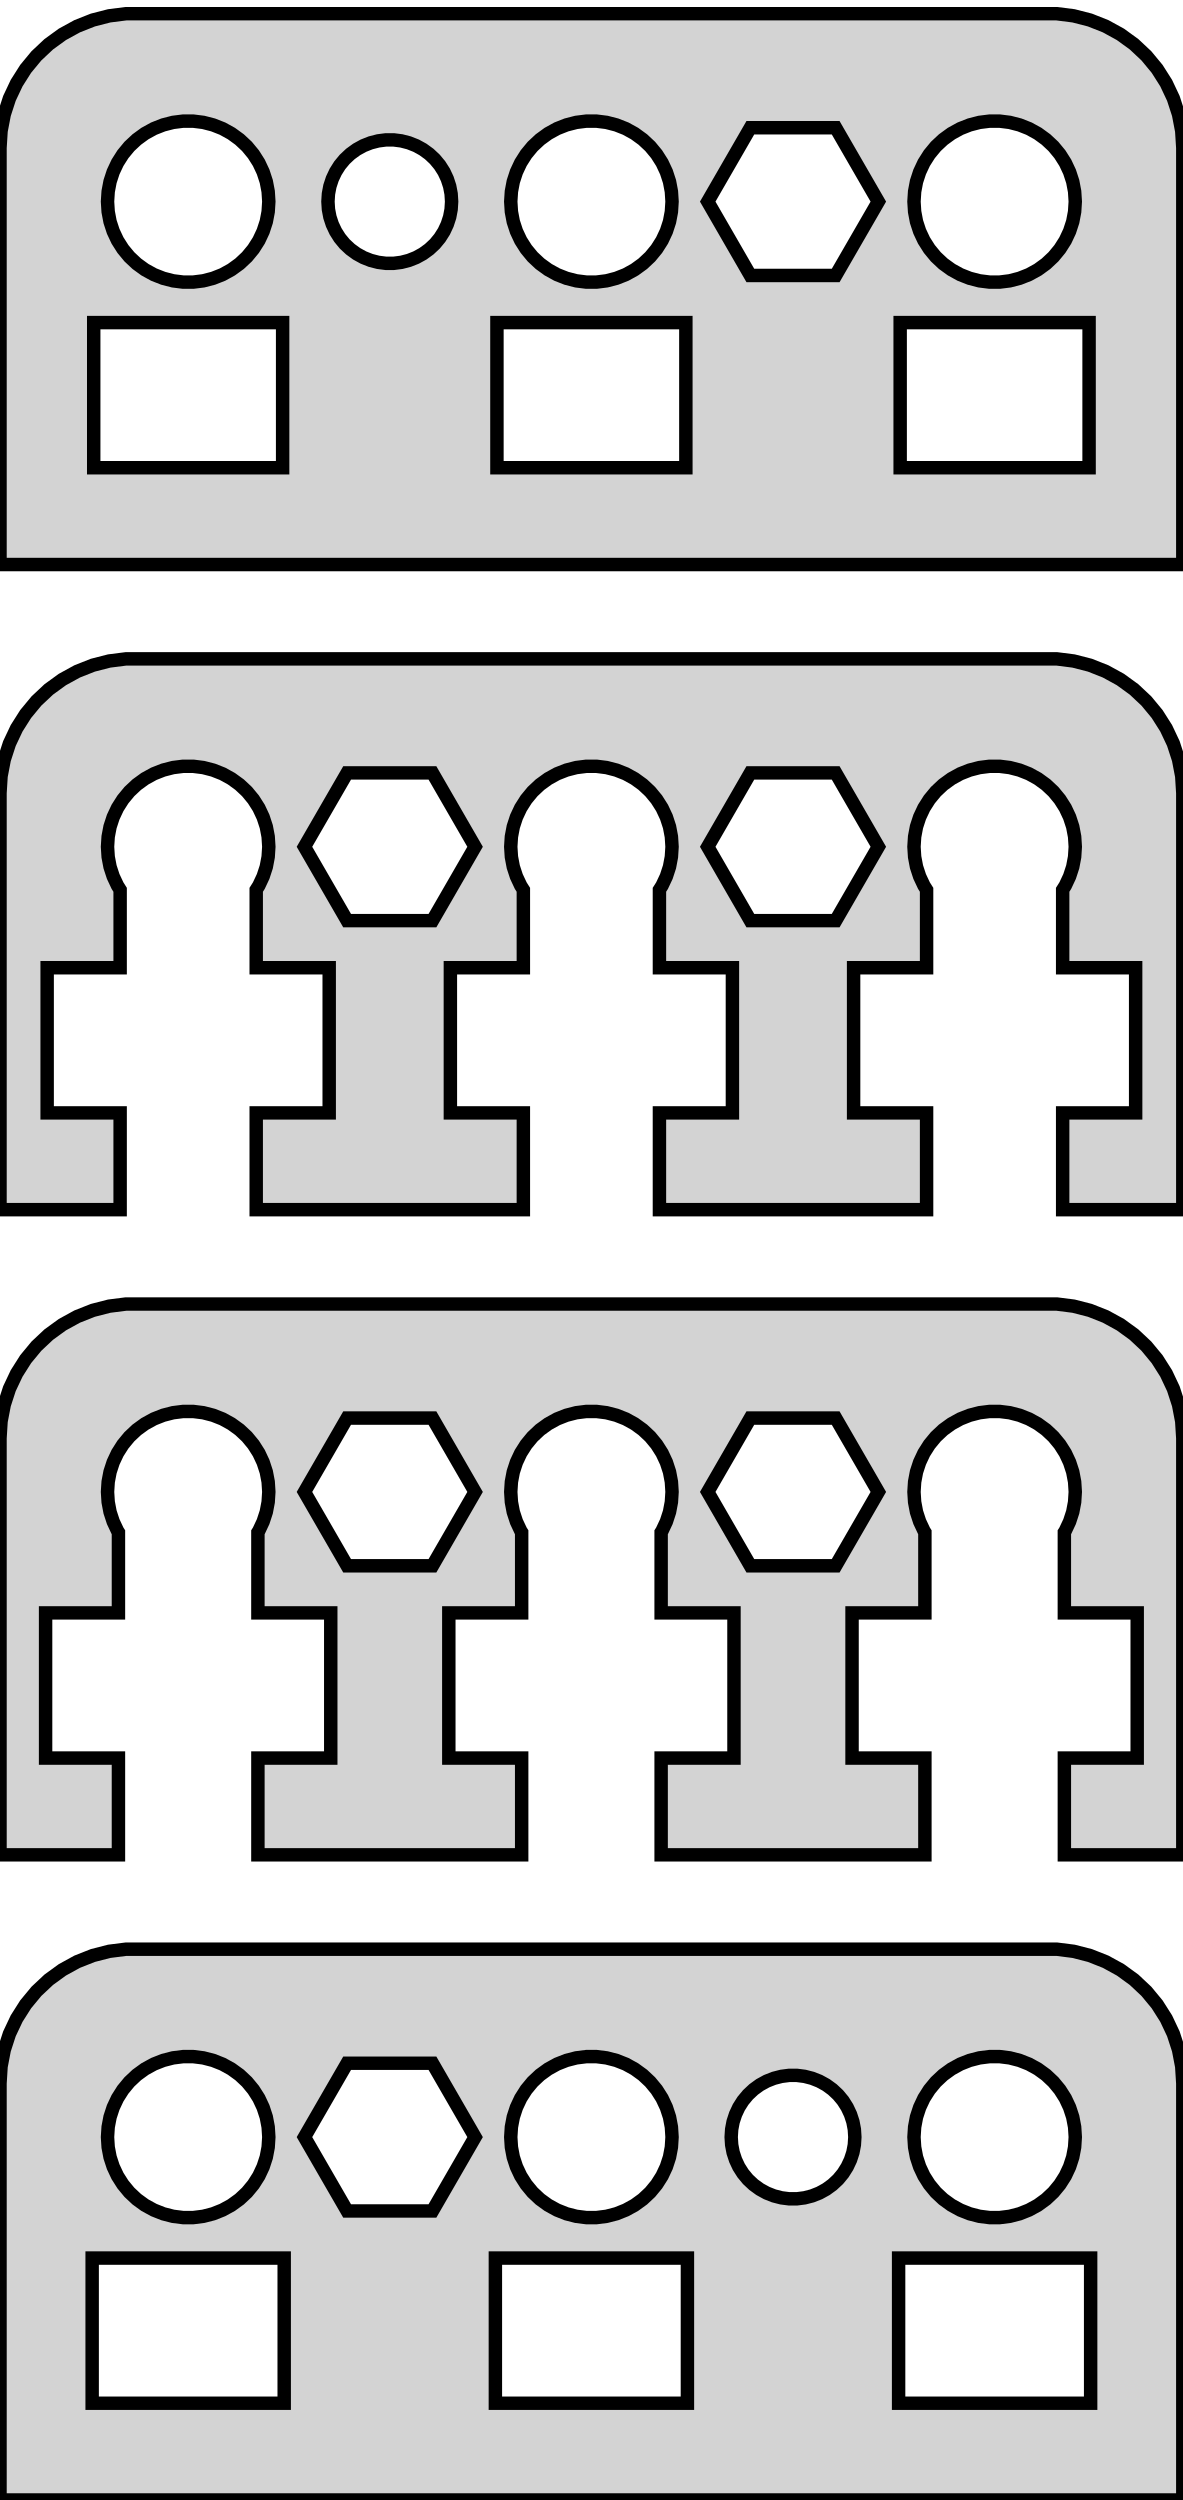
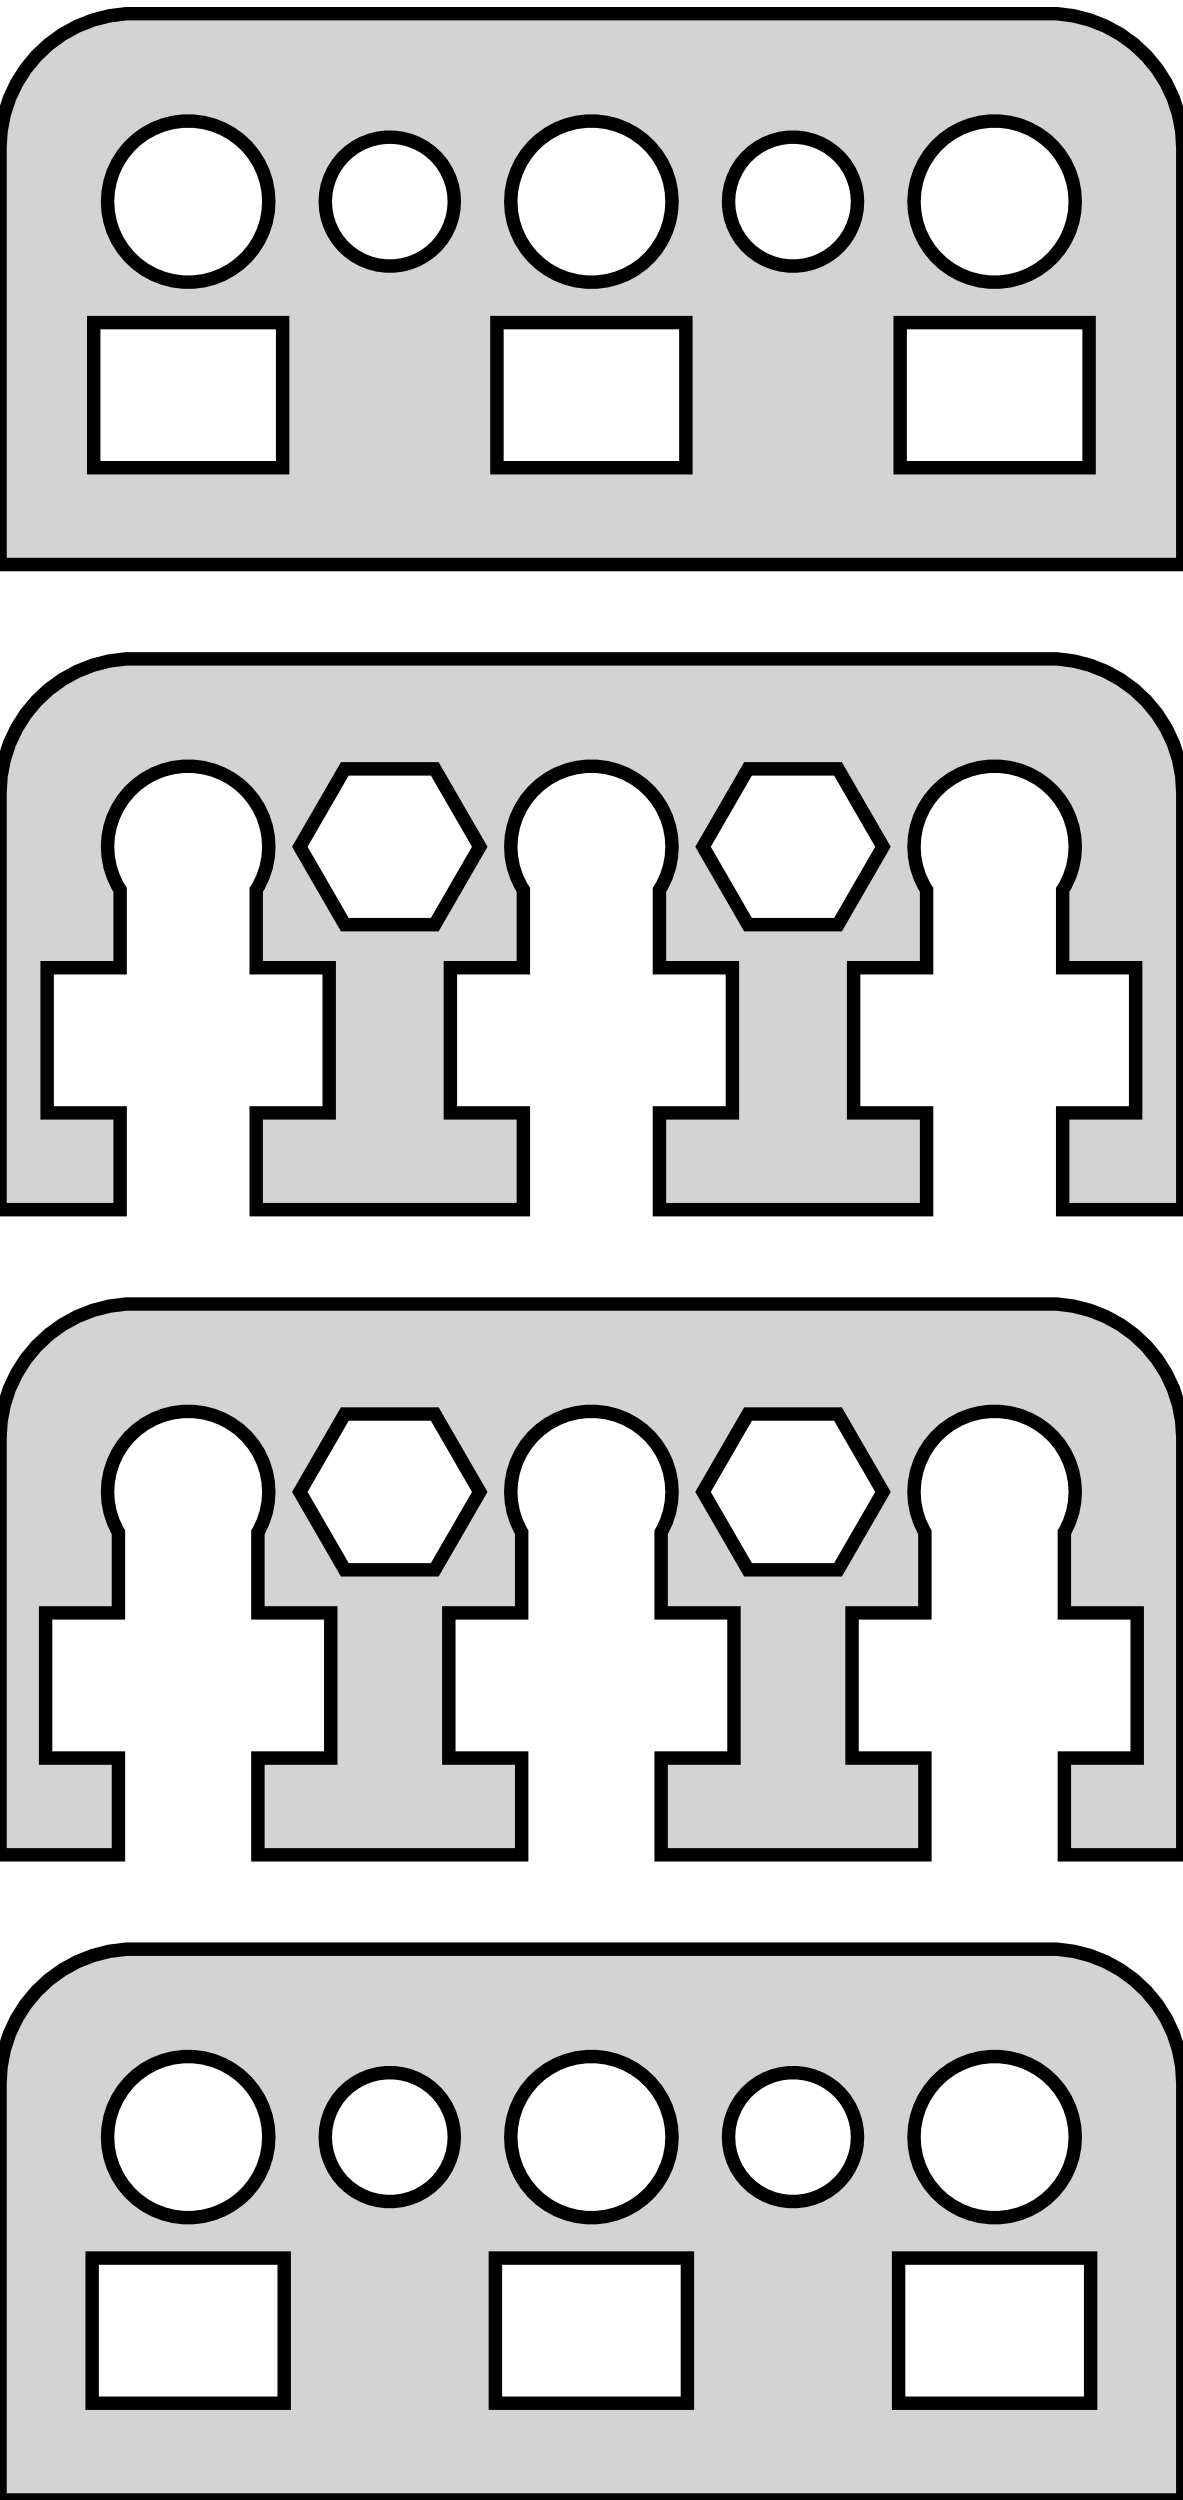
<svg xmlns="http://www.w3.org/2000/svg" width="44mm" height="93mm" viewBox="-22 -93 44 93" version="1.1">
-   <path d=" M 22,-87.5 L 21.961,-88.127 L 21.843,-88.743 L 21.649,-89.341 L 21.381,-89.909 L 21.045,-90.439  L 20.645,-90.923 L 20.187,-91.353 L 19.679,-91.722 L 19.129,-92.024 L 18.545,-92.255 L 17.937,-92.411  L 17.314,-92.49 L -17.314,-92.49 L -17.937,-92.411 L -18.545,-92.255 L -19.129,-92.024 L -19.679,-91.722  L -20.187,-91.353 L -20.645,-90.923 L -21.045,-90.439 L -21.381,-89.909 L -21.649,-89.341 L -21.843,-88.743  L -21.961,-88.127 L -22,-87.5 L -22,-72 L 22,-72 z M -15.188,-82.506 L -15.562,-82.553 L -15.927,-82.647 L -16.277,-82.785 L -16.608,-82.967 L -16.912,-83.188  L -17.187,-83.446 L -17.427,-83.737 L -17.629,-84.055 L -17.789,-84.396 L -17.906,-84.754 L -17.976,-85.124  L -18,-85.5 L -17.976,-85.876 L -17.906,-86.246 L -17.789,-86.604 L -17.629,-86.945 L -17.427,-87.263  L -17.187,-87.554 L -16.912,-87.811 L -16.608,-88.033 L -16.277,-88.215 L -15.927,-88.353 L -15.562,-88.447  L -15.188,-88.494 L -14.812,-88.494 L -14.438,-88.447 L -14.073,-88.353 L -13.723,-88.215 L -13.393,-88.033  L -13.088,-87.811 L -12.813,-87.554 L -12.573,-87.263 L -12.371,-86.945 L -12.211,-86.604 L -12.094,-86.246  L -12.024,-85.876 L -12,-85.5 L -12.024,-85.124 L -12.094,-84.754 L -12.211,-84.396 L -12.371,-84.055  L -12.573,-83.737 L -12.813,-83.446 L -13.088,-83.188 L -13.393,-82.967 L -13.723,-82.785 L -14.073,-82.647  L -14.438,-82.553 L -14.812,-82.506 z M -0.188,-82.506 L -0.562,-82.553 L -0.927,-82.647 L -1.277,-82.785 L -1.607,-82.967 L -1.912,-83.188  L -2.187,-83.446 L -2.427,-83.737 L -2.629,-84.055 L -2.789,-84.396 L -2.906,-84.754 L -2.976,-85.124  L -3,-85.5 L -2.976,-85.876 L -2.906,-86.246 L -2.789,-86.604 L -2.629,-86.945 L -2.427,-87.263  L -2.187,-87.554 L -1.912,-87.811 L -1.607,-88.033 L -1.277,-88.215 L -0.927,-88.353 L -0.562,-88.447  L -0.188,-88.494 L 0.188,-88.494 L 0.562,-88.447 L 0.927,-88.353 L 1.277,-88.215 L 1.607,-88.033  L 1.912,-87.811 L 2.187,-87.554 L 2.427,-87.263 L 2.629,-86.945 L 2.789,-86.604 L 2.906,-86.246  L 2.976,-85.876 L 3,-85.5 L 2.976,-85.124 L 2.906,-84.754 L 2.789,-84.396 L 2.629,-84.055  L 2.427,-83.737 L 2.187,-83.446 L 1.912,-83.188 L 1.607,-82.967 L 1.277,-82.785 L 0.927,-82.647  L 0.562,-82.553 L 0.188,-82.506 z M 14.812,-82.506 L 14.438,-82.553 L 14.073,-82.647 L 13.723,-82.785 L 13.393,-82.967 L 13.088,-83.188  L 12.813,-83.446 L 12.573,-83.737 L 12.371,-84.055 L 12.211,-84.396 L 12.094,-84.754 L 12.024,-85.124  L 12,-85.5 L 12.024,-85.876 L 12.094,-86.246 L 12.211,-86.604 L 12.371,-86.945 L 12.573,-87.263  L 12.813,-87.554 L 13.088,-87.811 L 13.393,-88.033 L 13.723,-88.215 L 14.073,-88.353 L 14.438,-88.447  L 14.812,-88.494 L 15.188,-88.494 L 15.562,-88.447 L 15.927,-88.353 L 16.277,-88.215 L 16.608,-88.033  L 16.912,-87.811 L 17.187,-87.554 L 17.427,-87.263 L 17.629,-86.945 L 17.789,-86.604 L 17.906,-86.246  L 17.976,-85.876 L 18,-85.5 L 17.976,-85.124 L 17.906,-84.754 L 17.789,-84.396 L 17.629,-84.055  L 17.427,-83.737 L 17.187,-83.446 L 16.912,-83.188 L 16.608,-82.967 L 16.277,-82.785 L 15.927,-82.647  L 15.562,-82.553 L 15.188,-82.506 z M 5.913,-82.752 L 4.327,-85.5 L 5.913,-88.248 L 9.087,-88.248 L 10.674,-85.5 L 9.087,-82.752  z M -7.644,-83.204 L -7.931,-83.241 L -8.211,-83.313 L -8.479,-83.419 L -8.732,-83.558 L -8.966,-83.728  L -9.177,-83.925 L -9.361,-84.148 L -9.515,-84.392 L -9.638,-84.653 L -9.728,-84.928 L -9.782,-85.212  L -9.8,-85.5 L -9.782,-85.788 L -9.728,-86.072 L -9.638,-86.347 L -9.515,-86.608 L -9.361,-86.852  L -9.177,-87.074 L -8.966,-87.272 L -8.732,-87.442 L -8.479,-87.581 L -8.211,-87.687 L -7.931,-87.759  L -7.644,-87.796 L -7.356,-87.796 L -7.069,-87.759 L -6.789,-87.687 L -6.521,-87.581 L -6.268,-87.442  L -6.034,-87.272 L -5.823,-87.074 L -5.639,-86.852 L -5.484,-86.608 L -5.362,-86.347 L -5.272,-86.072  L -5.218,-85.788 L -5.2,-85.5 L -5.218,-85.212 L -5.272,-84.928 L -5.362,-84.653 L -5.484,-84.392  L -5.639,-84.148 L -5.823,-83.925 L -6.034,-83.728 L -6.268,-83.558 L -6.521,-83.419 L -6.789,-83.313  L -7.069,-83.241 L -7.356,-83.204 z M -3.514,-75.6 L -3.514,-81 L 3.514,-81 L 3.514,-75.6 z M -18.514,-75.6 L -18.514,-81 L -11.486,-81 L -11.486,-75.6 z M 11.486,-75.6 L 11.486,-81 L 18.514,-81 L 18.514,-75.6 z M -17.531,-51.6 L -20.246,-51.6 L -20.246,-57 L -17.531,-57 L -17.531,-59.9 L -17.629,-60.055  L -17.789,-60.396 L -17.906,-60.754 L -17.976,-61.124 L -18,-61.5 L -17.976,-61.876 L -17.906,-62.246  L -17.789,-62.604 L -17.629,-62.945 L -17.427,-63.263 L -17.187,-63.554 L -16.912,-63.812 L -16.608,-64.033  L -16.277,-64.215 L -15.927,-64.353 L -15.562,-64.447 L -15.188,-64.494 L -14.812,-64.494 L -14.438,-64.447  L -14.073,-64.353 L -13.723,-64.215 L -13.393,-64.033 L -13.088,-63.812 L -12.813,-63.554 L -12.573,-63.263  L -12.371,-62.945 L -12.211,-62.604 L -12.094,-62.246 L -12.024,-61.876 L -12,-61.5 L -12.024,-61.124  L -12.094,-60.754 L -12.211,-60.396 L -12.371,-60.055 L -12.469,-59.9 L -12.469,-57 L -9.754,-57  L -9.754,-51.6 L -12.469,-51.6 L -12.469,-48 L -2.531,-48 L -2.531,-51.6 L -5.246,-51.6  L -5.246,-57 L -2.531,-57 L -2.531,-59.9 L -2.629,-60.055 L -2.789,-60.396 L -2.906,-60.754  L -2.976,-61.124 L -3,-61.5 L -2.976,-61.876 L -2.906,-62.246 L -2.789,-62.604 L -2.629,-62.945  L -2.427,-63.263 L -2.187,-63.554 L -1.912,-63.812 L -1.607,-64.033 L -1.277,-64.215 L -0.927,-64.353  L -0.562,-64.447 L -0.188,-64.494 L 0.188,-64.494 L 0.562,-64.447 L 0.927,-64.353 L 1.277,-64.215  L 1.607,-64.033 L 1.912,-63.812 L 2.187,-63.554 L 2.427,-63.263 L 2.629,-62.945 L 2.789,-62.604  L 2.906,-62.246 L 2.976,-61.876 L 3,-61.5 L 2.976,-61.124 L 2.906,-60.754 L 2.789,-60.396  L 2.629,-60.055 L 2.531,-59.9 L 2.531,-57 L 5.246,-57 L 5.246,-51.6 L 2.531,-51.6  L 2.531,-48 L 12.469,-48 L 12.469,-51.6 L 9.754,-51.6 L 9.754,-57 L 12.469,-57  L 12.469,-59.9 L 12.371,-60.055 L 12.211,-60.396 L 12.094,-60.754 L 12.024,-61.124 L 12,-61.5  L 12.024,-61.876 L 12.094,-62.246 L 12.211,-62.604 L 12.371,-62.945 L 12.573,-63.263 L 12.813,-63.554  L 13.088,-63.812 L 13.393,-64.033 L 13.723,-64.215 L 14.073,-64.353 L 14.438,-64.447 L 14.812,-64.494  L 15.188,-64.494 L 15.562,-64.447 L 15.927,-64.353 L 16.277,-64.215 L 16.608,-64.033 L 16.912,-63.812  L 17.187,-63.554 L 17.427,-63.263 L 17.629,-62.945 L 17.789,-62.604 L 17.906,-62.246 L 17.976,-61.876  L 18,-61.5 L 17.976,-61.124 L 17.906,-60.754 L 17.789,-60.396 L 17.629,-60.055 L 17.531,-59.9  L 17.531,-57 L 20.246,-57 L 20.246,-51.6 L 17.531,-51.6 L 17.531,-48 L 22,-48  L 22,-63.5 L 21.961,-64.127 L 21.843,-64.743 L 21.649,-65.341 L 21.381,-65.909 L 21.045,-66.439  L 20.645,-66.923 L 20.187,-67.353 L 19.679,-67.722 L 19.129,-68.024 L 18.545,-68.255 L 17.937,-68.411  L 17.314,-68.49 L -17.314,-68.49 L -17.937,-68.411 L -18.545,-68.255 L -19.129,-68.024 L -19.679,-67.722  L -20.187,-67.353 L -20.645,-66.923 L -21.045,-66.439 L -21.381,-65.909 L -21.649,-65.341 L -21.843,-64.743  L -21.961,-64.127 L -22,-63.5 L -22,-48 L -17.531,-48 z M -9.087,-58.752 L -10.674,-61.5 L -9.087,-64.248 L -5.913,-64.248 L -4.327,-61.5 L -5.913,-58.752  z M 5.913,-58.752 L 4.327,-61.5 L 5.913,-64.248 L 9.087,-64.248 L 10.674,-61.5 L 9.087,-58.752  z M -17.594,-27.6 L -20.304,-27.6 L -20.304,-33 L -17.594,-33 L -17.594,-36 L -17.629,-36.055  L -17.789,-36.396 L -17.906,-36.754 L -17.976,-37.124 L -18,-37.5 L -17.976,-37.876 L -17.906,-38.246  L -17.789,-38.604 L -17.629,-38.945 L -17.427,-39.263 L -17.187,-39.554 L -16.912,-39.812 L -16.608,-40.033  L -16.277,-40.215 L -15.927,-40.353 L -15.562,-40.447 L -15.188,-40.494 L -14.812,-40.494 L -14.438,-40.447  L -14.073,-40.353 L -13.723,-40.215 L -13.393,-40.033 L -13.088,-39.812 L -12.813,-39.554 L -12.573,-39.263  L -12.371,-38.945 L -12.211,-38.604 L -12.094,-38.246 L -12.024,-37.876 L -12,-37.5 L -12.024,-37.124  L -12.094,-36.754 L -12.211,-36.396 L -12.371,-36.055 L -12.406,-36 L -12.406,-33 L -9.696,-33  L -9.696,-27.6 L -12.406,-27.6 L -12.406,-24 L -2.594,-24 L -2.594,-27.6 L -5.304,-27.6  L -5.304,-33 L -2.594,-33 L -2.594,-36 L -2.629,-36.055 L -2.789,-36.396 L -2.906,-36.754  L -2.976,-37.124 L -3,-37.5 L -2.976,-37.876 L -2.906,-38.246 L -2.789,-38.604 L -2.629,-38.945  L -2.427,-39.263 L -2.187,-39.554 L -1.912,-39.812 L -1.607,-40.033 L -1.277,-40.215 L -0.927,-40.353  L -0.562,-40.447 L -0.188,-40.494 L 0.188,-40.494 L 0.562,-40.447 L 0.927,-40.353 L 1.277,-40.215  L 1.607,-40.033 L 1.912,-39.812 L 2.187,-39.554 L 2.427,-39.263 L 2.629,-38.945 L 2.789,-38.604  L 2.906,-38.246 L 2.976,-37.876 L 3,-37.5 L 2.976,-37.124 L 2.906,-36.754 L 2.789,-36.396  L 2.629,-36.055 L 2.594,-36 L 2.594,-33 L 5.304,-33 L 5.304,-27.6 L 2.594,-27.6  L 2.594,-24 L 12.406,-24 L 12.406,-27.6 L 9.696,-27.6 L 9.696,-33 L 12.406,-33  L 12.406,-36 L 12.371,-36.055 L 12.211,-36.396 L 12.094,-36.754 L 12.024,-37.124 L 12,-37.5  L 12.024,-37.876 L 12.094,-38.246 L 12.211,-38.604 L 12.371,-38.945 L 12.573,-39.263 L 12.813,-39.554  L 13.088,-39.812 L 13.393,-40.033 L 13.723,-40.215 L 14.073,-40.353 L 14.438,-40.447 L 14.812,-40.494  L 15.188,-40.494 L 15.562,-40.447 L 15.927,-40.353 L 16.277,-40.215 L 16.608,-40.033 L 16.912,-39.812  L 17.187,-39.554 L 17.427,-39.263 L 17.629,-38.945 L 17.789,-38.604 L 17.906,-38.246 L 17.976,-37.876  L 18,-37.5 L 17.976,-37.124 L 17.906,-36.754 L 17.789,-36.396 L 17.629,-36.055 L 17.594,-36  L 17.594,-33 L 20.304,-33 L 20.304,-27.6 L 17.594,-27.6 L 17.594,-24 L 22,-24  L 22,-39.5 L 21.961,-40.127 L 21.843,-40.743 L 21.649,-41.341 L 21.381,-41.909 L 21.045,-42.439  L 20.645,-42.923 L 20.187,-43.353 L 19.679,-43.722 L 19.129,-44.024 L 18.545,-44.255 L 17.937,-44.411  L 17.314,-44.49 L -17.314,-44.49 L -17.937,-44.411 L -18.545,-44.255 L -19.129,-44.024 L -19.679,-43.722  L -20.187,-43.353 L -20.645,-42.923 L -21.045,-42.439 L -21.381,-41.909 L -21.649,-41.341 L -21.843,-40.743  L -21.961,-40.127 L -22,-39.5 L -22,-24 L -17.594,-24 z M -9.087,-34.752 L -10.674,-37.5 L -9.087,-40.248 L -5.913,-40.248 L -4.327,-37.5 L -5.913,-34.752  z M 5.913,-34.752 L 4.327,-37.5 L 5.913,-40.248 L 9.087,-40.248 L 10.674,-37.5 L 9.087,-34.752  z M 22,-15.5 L 21.961,-16.127 L 21.843,-16.743 L 21.649,-17.341 L 21.381,-17.909 L 21.045,-18.439  L 20.645,-18.923 L 20.187,-19.353 L 19.679,-19.722 L 19.129,-20.024 L 18.545,-20.255 L 17.937,-20.411  L 17.314,-20.49 L -17.314,-20.49 L -17.937,-20.411 L -18.545,-20.255 L -19.129,-20.024 L -19.679,-19.722  L -20.187,-19.353 L -20.645,-18.923 L -21.045,-18.439 L -21.381,-17.909 L -21.649,-17.341 L -21.843,-16.743  L -21.961,-16.127 L -22,-15.5 L -22,-0 L 22,-0 z M -0.188,-10.506 L -0.562,-10.553 L -0.927,-10.647 L -1.277,-10.786 L -1.607,-10.967 L -1.912,-11.188  L -2.187,-11.446 L -2.427,-11.737 L -2.629,-12.055 L -2.789,-12.396 L -2.906,-12.754 L -2.976,-13.124  L -3,-13.5 L -2.976,-13.876 L -2.906,-14.246 L -2.789,-14.604 L -2.629,-14.945 L -2.427,-15.263  L -2.187,-15.554 L -1.912,-15.812 L -1.607,-16.033 L -1.277,-16.215 L -0.927,-16.353 L -0.562,-16.447  L -0.188,-16.494 L 0.188,-16.494 L 0.562,-16.447 L 0.927,-16.353 L 1.277,-16.215 L 1.607,-16.033  L 1.912,-15.812 L 2.187,-15.554 L 2.427,-15.263 L 2.629,-14.945 L 2.789,-14.604 L 2.906,-14.246  L 2.976,-13.876 L 3,-13.5 L 2.976,-13.124 L 2.906,-12.754 L 2.789,-12.396 L 2.629,-12.055  L 2.427,-11.737 L 2.187,-11.446 L 1.912,-11.188 L 1.607,-10.967 L 1.277,-10.786 L 0.927,-10.647  L 0.562,-10.553 L 0.188,-10.506 z M -15.188,-10.506 L -15.562,-10.553 L -15.927,-10.647 L -16.277,-10.786 L -16.608,-10.967 L -16.912,-11.188  L -17.187,-11.446 L -17.427,-11.737 L -17.629,-12.055 L -17.789,-12.396 L -17.906,-12.754 L -17.976,-13.124  L -18,-13.5 L -17.976,-13.876 L -17.906,-14.246 L -17.789,-14.604 L -17.629,-14.945 L -17.427,-15.263  L -17.187,-15.554 L -16.912,-15.812 L -16.608,-16.033 L -16.277,-16.215 L -15.927,-16.353 L -15.562,-16.447  L -15.188,-16.494 L -14.812,-16.494 L -14.438,-16.447 L -14.073,-16.353 L -13.723,-16.215 L -13.393,-16.033  L -13.088,-15.812 L -12.813,-15.554 L -12.573,-15.263 L -12.371,-14.945 L -12.211,-14.604 L -12.094,-14.246  L -12.024,-13.876 L -12,-13.5 L -12.024,-13.124 L -12.094,-12.754 L -12.211,-12.396 L -12.371,-12.055  L -12.573,-11.737 L -12.813,-11.446 L -13.088,-11.188 L -13.393,-10.967 L -13.723,-10.786 L -14.073,-10.647  L -14.438,-10.553 L -14.812,-10.506 z M 14.812,-10.506 L 14.438,-10.553 L 14.073,-10.647 L 13.723,-10.786 L 13.393,-10.967 L 13.088,-11.188  L 12.813,-11.446 L 12.573,-11.737 L 12.371,-12.055 L 12.211,-12.396 L 12.094,-12.754 L 12.024,-13.124  L 12,-13.5 L 12.024,-13.876 L 12.094,-14.246 L 12.211,-14.604 L 12.371,-14.945 L 12.573,-15.263  L 12.813,-15.554 L 13.088,-15.812 L 13.393,-16.033 L 13.723,-16.215 L 14.073,-16.353 L 14.438,-16.447  L 14.812,-16.494 L 15.188,-16.494 L 15.562,-16.447 L 15.927,-16.353 L 16.277,-16.215 L 16.608,-16.033  L 16.912,-15.812 L 17.187,-15.554 L 17.427,-15.263 L 17.629,-14.945 L 17.789,-14.604 L 17.906,-14.246  L 17.976,-13.876 L 18,-13.5 L 17.976,-13.124 L 17.906,-12.754 L 17.789,-12.396 L 17.629,-12.055  L 17.427,-11.737 L 17.187,-11.446 L 16.912,-11.188 L 16.608,-10.967 L 16.277,-10.786 L 15.927,-10.647  L 15.562,-10.553 L 15.188,-10.506 z M -9.087,-10.752 L -10.674,-13.5 L -9.087,-16.248 L -5.913,-16.248 L -4.327,-13.5 L -5.913,-10.752  z M 7.356,-11.204 L 7.069,-11.241 L 6.789,-11.313 L 6.521,-11.419 L 6.268,-11.558 L 6.034,-11.728  L 5.823,-11.925 L 5.639,-12.148 L 5.484,-12.392 L 5.362,-12.653 L 5.272,-12.928 L 5.218,-13.212  L 5.2,-13.5 L 5.218,-13.788 L 5.272,-14.072 L 5.362,-14.347 L 5.484,-14.608 L 5.639,-14.852  L 5.823,-15.074 L 6.034,-15.272 L 6.268,-15.442 L 6.521,-15.581 L 6.789,-15.687 L 7.069,-15.759  L 7.356,-15.796 L 7.644,-15.796 L 7.931,-15.759 L 8.211,-15.687 L 8.479,-15.581 L 8.732,-15.442  L 8.966,-15.272 L 9.177,-15.074 L 9.361,-14.852 L 9.515,-14.608 L 9.638,-14.347 L 9.728,-14.072  L 9.782,-13.788 L 9.8,-13.5 L 9.782,-13.212 L 9.728,-12.928 L 9.638,-12.653 L 9.515,-12.392  L 9.361,-12.148 L 9.177,-11.925 L 8.966,-11.728 L 8.732,-11.558 L 8.479,-11.419 L 8.211,-11.313  L 7.931,-11.241 L 7.644,-11.204 z M -18.572,-3.6 L -18.572,-9 L -11.428,-9 L -11.428,-3.6 z M -3.572,-3.6 L -3.572,-9 L 3.572,-9 L 3.572,-3.6 z M 11.428,-3.6 L 11.428,-9 L 18.572,-9 L 18.572,-3.6 z " stroke="black" fill="lightgray" stroke-width="0.5" />
+   <path d=" M 22,-87.5 L 21.961,-88.127 L 21.843,-88.743 L 21.649,-89.341 L 21.381,-89.909 L 21.045,-90.439  L 20.645,-90.923 L 20.187,-91.353 L 19.679,-91.722 L 19.129,-92.024 L 18.545,-92.255 L 17.937,-92.411  L 17.314,-92.49 L -17.314,-92.49 L -17.937,-92.411 L -18.545,-92.255 L -19.129,-92.024 L -19.679,-91.722  L -20.187,-91.353 L -20.645,-90.923 L -21.045,-90.439 L -21.381,-89.909 L -21.649,-89.341 L -21.843,-88.743  L -21.961,-88.127 L -22,-87.5 L -22,-72 L 22,-72 z M -0.188,-82.506 L -0.562,-82.553 L -0.927,-82.647 L -1.277,-82.785 L -1.607,-82.967 L -1.912,-83.188  L -2.187,-83.446 L -2.427,-83.737 L -2.629,-84.055 L -2.789,-84.396 L -2.906,-84.754 L -2.976,-85.124  L -3,-85.5 L -2.976,-85.876 L -2.906,-86.246 L -2.789,-86.604 L -2.629,-86.945 L -2.427,-87.263  L -2.187,-87.554 L -1.912,-87.811 L -1.607,-88.033 L -1.277,-88.215 L -0.927,-88.353 L -0.562,-88.447  L -0.188,-88.494 L 0.188,-88.494 L 0.562,-88.447 L 0.927,-88.353 L 1.277,-88.215 L 1.607,-88.033  L 1.912,-87.811 L 2.187,-87.554 L 2.427,-87.263 L 2.629,-86.945 L 2.789,-86.604 L 2.906,-86.246  L 2.976,-85.876 L 3,-85.5 L 2.976,-85.124 L 2.906,-84.754 L 2.789,-84.396 L 2.629,-84.055  L 2.427,-83.737 L 2.187,-83.446 L 1.912,-83.188 L 1.607,-82.967 L 1.277,-82.785 L 0.927,-82.647  L 0.562,-82.553 L 0.188,-82.506 z M -15.188,-82.506 L -15.562,-82.553 L -15.927,-82.647 L -16.277,-82.785 L -16.608,-82.967 L -16.912,-83.188  L -17.187,-83.446 L -17.427,-83.737 L -17.629,-84.055 L -17.789,-84.396 L -17.906,-84.754 L -17.976,-85.124  L -18,-85.5 L -17.976,-85.876 L -17.906,-86.246 L -17.789,-86.604 L -17.629,-86.945 L -17.427,-87.263  L -17.187,-87.554 L -16.912,-87.811 L -16.608,-88.033 L -16.277,-88.215 L -15.927,-88.353 L -15.562,-88.447  L -15.188,-88.494 L -14.812,-88.494 L -14.438,-88.447 L -14.073,-88.353 L -13.723,-88.215 L -13.393,-88.033  L -13.088,-87.811 L -12.813,-87.554 L -12.573,-87.263 L -12.371,-86.945 L -12.211,-86.604 L -12.094,-86.246  L -12.024,-85.876 L -12,-85.5 L -12.024,-85.124 L -12.094,-84.754 L -12.211,-84.396 L -12.371,-84.055  L -12.573,-83.737 L -12.813,-83.446 L -13.088,-83.188 L -13.393,-82.967 L -13.723,-82.785 L -14.073,-82.647  L -14.438,-82.553 L -14.812,-82.506 z M 14.812,-82.506 L 14.438,-82.553 L 14.073,-82.647 L 13.723,-82.785 L 13.393,-82.967 L 13.088,-83.188  L 12.813,-83.446 L 12.573,-83.737 L 12.371,-84.055 L 12.211,-84.396 L 12.094,-84.754 L 12.024,-85.124  L 12,-85.5 L 12.024,-85.876 L 12.094,-86.246 L 12.211,-86.604 L 12.371,-86.945 L 12.573,-87.263  L 12.813,-87.554 L 13.088,-87.811 L 13.393,-88.033 L 13.723,-88.215 L 14.073,-88.353 L 14.438,-88.447  L 14.812,-88.494 L 15.188,-88.494 L 15.562,-88.447 L 15.927,-88.353 L 16.277,-88.215 L 16.608,-88.033  L 16.912,-87.811 L 17.187,-87.554 L 17.427,-87.263 L 17.629,-86.945 L 17.789,-86.604 L 17.906,-86.246  L 17.976,-85.876 L 18,-85.5 L 17.976,-85.124 L 17.906,-84.754 L 17.789,-84.396 L 17.629,-84.055  L 17.427,-83.737 L 17.187,-83.446 L 16.912,-83.188 L 16.608,-82.967 L 16.277,-82.785 L 15.927,-82.647  L 15.562,-82.553 L 15.188,-82.506 z M -7.651,-83.105 L -7.95,-83.142 L -8.242,-83.218 L -8.522,-83.328 L -8.786,-83.474 L -9.03,-83.651  L -9.25,-83.857 L -9.442,-84.089 L -9.603,-84.344 L -9.731,-84.617 L -9.825,-84.903 L -9.881,-85.199  L -9.9,-85.5 L -9.881,-85.801 L -9.825,-86.097 L -9.731,-86.383 L -9.603,-86.656 L -9.442,-86.911  L -9.25,-87.143 L -9.03,-87.349 L -8.786,-87.526 L -8.522,-87.672 L -8.242,-87.782 L -7.95,-87.858  L -7.651,-87.895 L -7.349,-87.895 L -7.05,-87.858 L -6.758,-87.782 L -6.478,-87.672 L -6.214,-87.526  L -5.97,-87.349 L -5.75,-87.143 L -5.558,-86.911 L -5.397,-86.656 L -5.269,-86.383 L -5.175,-86.097  L -5.119,-85.801 L -5.1,-85.5 L -5.119,-85.199 L -5.175,-84.903 L -5.269,-84.617 L -5.397,-84.344  L -5.558,-84.089 L -5.75,-83.857 L -5.97,-83.651 L -6.214,-83.474 L -6.478,-83.328 L -6.758,-83.218  L -7.05,-83.142 L -7.349,-83.105 z M 7.349,-83.105 L 7.05,-83.142 L 6.758,-83.218 L 6.478,-83.328 L 6.214,-83.474 L 5.97,-83.651  L 5.75,-83.857 L 5.558,-84.089 L 5.397,-84.344 L 5.269,-84.617 L 5.175,-84.903 L 5.119,-85.199  L 5.1,-85.5 L 5.119,-85.801 L 5.175,-86.097 L 5.269,-86.383 L 5.397,-86.656 L 5.558,-86.911  L 5.75,-87.143 L 5.97,-87.349 L 6.214,-87.526 L 6.478,-87.672 L 6.758,-87.782 L 7.05,-87.858  L 7.349,-87.895 L 7.651,-87.895 L 7.95,-87.858 L 8.242,-87.782 L 8.522,-87.672 L 8.786,-87.526  L 9.03,-87.349 L 9.25,-87.143 L 9.442,-86.911 L 9.603,-86.656 L 9.731,-86.383 L 9.825,-86.097  L 9.881,-85.801 L 9.9,-85.5 L 9.881,-85.199 L 9.825,-84.903 L 9.731,-84.617 L 9.603,-84.344  L 9.442,-84.089 L 9.25,-83.857 L 9.03,-83.651 L 8.786,-83.474 L 8.522,-83.328 L 8.242,-83.218  L 7.95,-83.142 L 7.651,-83.105 z M -3.514,-75.6 L -3.514,-81 L 3.514,-81 L 3.514,-75.6 z M -18.514,-75.6 L -18.514,-81 L -11.486,-81 L -11.486,-75.6 z M 11.486,-75.6 L 11.486,-81 L 18.514,-81 L 18.514,-75.6 z M -17.531,-51.6 L -20.246,-51.6 L -20.246,-57 L -17.531,-57 L -17.531,-59.9 L -17.629,-60.055  L -17.789,-60.396 L -17.906,-60.754 L -17.976,-61.124 L -18,-61.5 L -17.976,-61.876 L -17.906,-62.246  L -17.789,-62.604 L -17.629,-62.945 L -17.427,-63.263 L -17.187,-63.554 L -16.912,-63.812 L -16.608,-64.033  L -16.277,-64.215 L -15.927,-64.353 L -15.562,-64.447 L -15.188,-64.494 L -14.812,-64.494 L -14.438,-64.447  L -14.073,-64.353 L -13.723,-64.215 L -13.393,-64.033 L -13.088,-63.812 L -12.813,-63.554 L -12.573,-63.263  L -12.371,-62.945 L -12.211,-62.604 L -12.094,-62.246 L -12.024,-61.876 L -12,-61.5 L -12.024,-61.124  L -12.094,-60.754 L -12.211,-60.396 L -12.371,-60.055 L -12.469,-59.9 L -12.469,-57 L -9.754,-57  L -9.754,-51.6 L -12.469,-51.6 L -12.469,-48 L -2.531,-48 L -2.531,-51.6 L -5.246,-51.6  L -5.246,-57 L -2.531,-57 L -2.531,-59.9 L -2.629,-60.055 L -2.789,-60.396 L -2.906,-60.754  L -2.976,-61.124 L -3,-61.5 L -2.976,-61.876 L -2.906,-62.246 L -2.789,-62.604 L -2.629,-62.945  L -2.427,-63.263 L -2.187,-63.554 L -1.912,-63.812 L -1.607,-64.033 L -1.277,-64.215 L -0.927,-64.353  L -0.562,-64.447 L -0.188,-64.494 L 0.188,-64.494 L 0.562,-64.447 L 0.927,-64.353 L 1.277,-64.215  L 1.607,-64.033 L 1.912,-63.812 L 2.187,-63.554 L 2.427,-63.263 L 2.629,-62.945 L 2.789,-62.604  L 2.906,-62.246 L 2.976,-61.876 L 3,-61.5 L 2.976,-61.124 L 2.906,-60.754 L 2.789,-60.396  L 2.629,-60.055 L 2.531,-59.9 L 2.531,-57 L 5.246,-57 L 5.246,-51.6 L 2.531,-51.6  L 2.531,-48 L 12.469,-48 L 12.469,-51.6 L 9.754,-51.6 L 9.754,-57 L 12.469,-57  L 12.469,-59.9 L 12.371,-60.055 L 12.211,-60.396 L 12.094,-60.754 L 12.024,-61.124 L 12,-61.5  L 12.024,-61.876 L 12.094,-62.246 L 12.211,-62.604 L 12.371,-62.945 L 12.573,-63.263 L 12.813,-63.554  L 13.088,-63.812 L 13.393,-64.033 L 13.723,-64.215 L 14.073,-64.353 L 14.438,-64.447 L 14.812,-64.494  L 15.188,-64.494 L 15.562,-64.447 L 15.927,-64.353 L 16.277,-64.215 L 16.608,-64.033 L 16.912,-63.812  L 17.187,-63.554 L 17.427,-63.263 L 17.629,-62.945 L 17.789,-62.604 L 17.906,-62.246 L 17.976,-61.876  L 18,-61.5 L 17.976,-61.124 L 17.906,-60.754 L 17.789,-60.396 L 17.629,-60.055 L 17.531,-59.9  L 17.531,-57 L 20.246,-57 L 20.246,-51.6 L 17.531,-51.6 L 17.531,-48 L 22,-48  L 22,-63.5 L 21.961,-64.127 L 21.843,-64.743 L 21.649,-65.341 L 21.381,-65.909 L 21.045,-66.439  L 20.645,-66.923 L 20.187,-67.353 L 19.679,-67.722 L 19.129,-68.024 L 18.545,-68.255 L 17.937,-68.411  L 17.314,-68.49 L -17.314,-68.49 L -17.937,-68.411 L -18.545,-68.255 L -19.129,-68.024 L -19.679,-67.722  L -20.187,-67.353 L -20.645,-66.923 L -21.045,-66.439 L -21.381,-65.909 L -21.649,-65.341 L -21.843,-64.743  L -21.961,-64.127 L -22,-63.5 L -22,-48 L -17.531,-48 z M -9.173,-58.602 L -10.847,-61.5 L -9.173,-64.398 L -5.827,-64.398 L -4.153,-61.5 L -5.827,-58.602  z M 5.827,-58.602 L 4.153,-61.5 L 5.827,-64.398 L 9.173,-64.398 L 10.847,-61.5 L 9.173,-58.602  z M -17.594,-27.6 L -20.304,-27.6 L -20.304,-33 L -17.594,-33 L -17.594,-36 L -17.629,-36.055  L -17.789,-36.396 L -17.906,-36.754 L -17.976,-37.124 L -18,-37.5 L -17.976,-37.876 L -17.906,-38.246  L -17.789,-38.604 L -17.629,-38.945 L -17.427,-39.263 L -17.187,-39.554 L -16.912,-39.812 L -16.608,-40.033  L -16.277,-40.215 L -15.927,-40.353 L -15.562,-40.447 L -15.188,-40.494 L -14.812,-40.494 L -14.438,-40.447  L -14.073,-40.353 L -13.723,-40.215 L -13.393,-40.033 L -13.088,-39.812 L -12.813,-39.554 L -12.573,-39.263  L -12.371,-38.945 L -12.211,-38.604 L -12.094,-38.246 L -12.024,-37.876 L -12,-37.5 L -12.024,-37.124  L -12.094,-36.754 L -12.211,-36.396 L -12.371,-36.055 L -12.406,-36 L -12.406,-33 L -9.696,-33  L -9.696,-27.6 L -12.406,-27.6 L -12.406,-24 L -2.594,-24 L -2.594,-27.6 L -5.304,-27.6  L -5.304,-33 L -2.594,-33 L -2.594,-36 L -2.629,-36.055 L -2.789,-36.396 L -2.906,-36.754  L -2.976,-37.124 L -3,-37.5 L -2.976,-37.876 L -2.906,-38.246 L -2.789,-38.604 L -2.629,-38.945  L -2.427,-39.263 L -2.187,-39.554 L -1.912,-39.812 L -1.607,-40.033 L -1.277,-40.215 L -0.927,-40.353  L -0.562,-40.447 L -0.188,-40.494 L 0.188,-40.494 L 0.562,-40.447 L 0.927,-40.353 L 1.277,-40.215  L 1.607,-40.033 L 1.912,-39.812 L 2.187,-39.554 L 2.427,-39.263 L 2.629,-38.945 L 2.789,-38.604  L 2.906,-38.246 L 2.976,-37.876 L 3,-37.5 L 2.976,-37.124 L 2.906,-36.754 L 2.789,-36.396  L 2.629,-36.055 L 2.594,-36 L 2.594,-33 L 5.304,-33 L 5.304,-27.6 L 2.594,-27.6  L 2.594,-24 L 12.406,-24 L 12.406,-27.6 L 9.696,-27.6 L 9.696,-33 L 12.406,-33  L 12.406,-36 L 12.371,-36.055 L 12.211,-36.396 L 12.094,-36.754 L 12.024,-37.124 L 12,-37.5  L 12.024,-37.876 L 12.094,-38.246 L 12.211,-38.604 L 12.371,-38.945 L 12.573,-39.263 L 12.813,-39.554  L 13.088,-39.812 L 13.393,-40.033 L 13.723,-40.215 L 14.073,-40.353 L 14.438,-40.447 L 14.812,-40.494  L 15.188,-40.494 L 15.562,-40.447 L 15.927,-40.353 L 16.277,-40.215 L 16.608,-40.033 L 16.912,-39.812  L 17.187,-39.554 L 17.427,-39.263 L 17.629,-38.945 L 17.789,-38.604 L 17.906,-38.246 L 17.976,-37.876  L 18,-37.5 L 17.976,-37.124 L 17.906,-36.754 L 17.789,-36.396 L 17.629,-36.055 L 17.594,-36  L 17.594,-33 L 20.304,-33 L 20.304,-27.6 L 17.594,-27.6 L 17.594,-24 L 22,-24  L 22,-39.5 L 21.961,-40.127 L 21.843,-40.743 L 21.649,-41.341 L 21.381,-41.909 L 21.045,-42.439  L 20.645,-42.923 L 20.187,-43.353 L 19.679,-43.722 L 19.129,-44.024 L 18.545,-44.255 L 17.937,-44.411  L 17.314,-44.49 L -17.314,-44.49 L -17.937,-44.411 L -18.545,-44.255 L -19.129,-44.024 L -19.679,-43.722  L -20.187,-43.353 L -20.645,-42.923 L -21.045,-42.439 L -21.381,-41.909 L -21.649,-41.341 L -21.843,-40.743  L -21.961,-40.127 L -22,-39.5 L -22,-24 L -17.594,-24 z M 5.827,-34.602 L 4.153,-37.5 L 5.827,-40.398 L 9.173,-40.398 L 10.847,-37.5 L 9.173,-34.602  z M -9.173,-34.602 L -10.847,-37.5 L -9.173,-40.398 L -5.827,-40.398 L -4.153,-37.5 L -5.827,-34.602  z M 22,-15.5 L 21.961,-16.127 L 21.843,-16.743 L 21.649,-17.341 L 21.381,-17.909 L 21.045,-18.439  L 20.645,-18.923 L 20.187,-19.353 L 19.679,-19.722 L 19.129,-20.024 L 18.545,-20.255 L 17.937,-20.411  L 17.314,-20.49 L -17.314,-20.49 L -17.937,-20.411 L -18.545,-20.255 L -19.129,-20.024 L -19.679,-19.722  L -20.187,-19.353 L -20.645,-18.923 L -21.045,-18.439 L -21.381,-17.909 L -21.649,-17.341 L -21.843,-16.743  L -21.961,-16.127 L -22,-15.5 L -22,-0 L 22,-0 z M -0.188,-10.506 L -0.562,-10.553 L -0.927,-10.647 L -1.277,-10.786 L -1.607,-10.967 L -1.912,-11.188  L -2.187,-11.446 L -2.427,-11.737 L -2.629,-12.055 L -2.789,-12.396 L -2.906,-12.754 L -2.976,-13.124  L -3,-13.5 L -2.976,-13.876 L -2.906,-14.246 L -2.789,-14.604 L -2.629,-14.945 L -2.427,-15.263  L -2.187,-15.554 L -1.912,-15.812 L -1.607,-16.033 L -1.277,-16.215 L -0.927,-16.353 L -0.562,-16.447  L -0.188,-16.494 L 0.188,-16.494 L 0.562,-16.447 L 0.927,-16.353 L 1.277,-16.215 L 1.607,-16.033  L 1.912,-15.812 L 2.187,-15.554 L 2.427,-15.263 L 2.629,-14.945 L 2.789,-14.604 L 2.906,-14.246  L 2.976,-13.876 L 3,-13.5 L 2.976,-13.124 L 2.906,-12.754 L 2.789,-12.396 L 2.629,-12.055  L 2.427,-11.737 L 2.187,-11.446 L 1.912,-11.188 L 1.607,-10.967 L 1.277,-10.786 L 0.927,-10.647  L 0.562,-10.553 L 0.188,-10.506 z M -15.188,-10.506 L -15.562,-10.553 L -15.927,-10.647 L -16.277,-10.786 L -16.608,-10.967 L -16.912,-11.188  L -17.187,-11.446 L -17.427,-11.737 L -17.629,-12.055 L -17.789,-12.396 L -17.906,-12.754 L -17.976,-13.124  L -18,-13.5 L -17.976,-13.876 L -17.906,-14.246 L -17.789,-14.604 L -17.629,-14.945 L -17.427,-15.263  L -17.187,-15.554 L -16.912,-15.812 L -16.608,-16.033 L -16.277,-16.215 L -15.927,-16.353 L -15.562,-16.447  L -15.188,-16.494 L -14.812,-16.494 L -14.438,-16.447 L -14.073,-16.353 L -13.723,-16.215 L -13.393,-16.033  L -13.088,-15.812 L -12.813,-15.554 L -12.573,-15.263 L -12.371,-14.945 L -12.211,-14.604 L -12.094,-14.246  L -12.024,-13.876 L -12,-13.5 L -12.024,-13.124 L -12.094,-12.754 L -12.211,-12.396 L -12.371,-12.055  L -12.573,-11.737 L -12.813,-11.446 L -13.088,-11.188 L -13.393,-10.967 L -13.723,-10.786 L -14.073,-10.647  L -14.438,-10.553 L -14.812,-10.506 z M 14.812,-10.506 L 14.438,-10.553 L 14.073,-10.647 L 13.723,-10.786 L 13.393,-10.967 L 13.088,-11.188  L 12.813,-11.446 L 12.573,-11.737 L 12.371,-12.055 L 12.211,-12.396 L 12.094,-12.754 L 12.024,-13.124  L 12,-13.5 L 12.024,-13.876 L 12.094,-14.246 L 12.211,-14.604 L 12.371,-14.945 L 12.573,-15.263  L 12.813,-15.554 L 13.088,-15.812 L 13.393,-16.033 L 13.723,-16.215 L 14.073,-16.353 L 14.438,-16.447  L 14.812,-16.494 L 15.188,-16.494 L 15.562,-16.447 L 15.927,-16.353 L 16.277,-16.215 L 16.608,-16.033  L 16.912,-15.812 L 17.187,-15.554 L 17.427,-15.263 L 17.629,-14.945 L 17.789,-14.604 L 17.906,-14.246  L 17.976,-13.876 L 18,-13.5 L 17.976,-13.124 L 17.906,-12.754 L 17.789,-12.396 L 17.629,-12.055  L 17.427,-11.737 L 17.187,-11.446 L 16.912,-11.188 L 16.608,-10.967 L 16.277,-10.786 L 15.927,-10.647  L 15.562,-10.553 L 15.188,-10.506 z M -7.651,-11.105 L -7.95,-11.143 L -8.242,-11.217 L -8.522,-11.328 L -8.786,-11.474 L -9.03,-11.651  L -9.25,-11.857 L -9.442,-12.089 L -9.603,-12.344 L -9.731,-12.617 L -9.825,-12.903 L -9.881,-13.199  L -9.9,-13.5 L -9.881,-13.801 L -9.825,-14.097 L -9.731,-14.383 L -9.603,-14.656 L -9.442,-14.911  L -9.25,-15.143 L -9.03,-15.349 L -8.786,-15.526 L -8.522,-15.672 L -8.242,-15.783 L -7.95,-15.857  L -7.651,-15.895 L -7.349,-15.895 L -7.05,-15.857 L -6.758,-15.783 L -6.478,-15.672 L -6.214,-15.526  L -5.97,-15.349 L -5.75,-15.143 L -5.558,-14.911 L -5.397,-14.656 L -5.269,-14.383 L -5.175,-14.097  L -5.119,-13.801 L -5.1,-13.5 L -5.119,-13.199 L -5.175,-12.903 L -5.269,-12.617 L -5.397,-12.344  L -5.558,-12.089 L -5.75,-11.857 L -5.97,-11.651 L -6.214,-11.474 L -6.478,-11.328 L -6.758,-11.217  L -7.05,-11.143 L -7.349,-11.105 z M 7.349,-11.105 L 7.05,-11.143 L 6.758,-11.217 L 6.478,-11.328 L 6.214,-11.474 L 5.97,-11.651  L 5.75,-11.857 L 5.558,-12.089 L 5.397,-12.344 L 5.269,-12.617 L 5.175,-12.903 L 5.119,-13.199  L 5.1,-13.5 L 5.119,-13.801 L 5.175,-14.097 L 5.269,-14.383 L 5.397,-14.656 L 5.558,-14.911  L 5.75,-15.143 L 5.97,-15.349 L 6.214,-15.526 L 6.478,-15.672 L 6.758,-15.783 L 7.05,-15.857  L 7.349,-15.895 L 7.651,-15.895 L 7.95,-15.857 L 8.242,-15.783 L 8.522,-15.672 L 8.786,-15.526  L 9.03,-15.349 L 9.25,-15.143 L 9.442,-14.911 L 9.603,-14.656 L 9.731,-14.383 L 9.825,-14.097  L 9.881,-13.801 L 9.9,-13.5 L 9.881,-13.199 L 9.825,-12.903 L 9.731,-12.617 L 9.603,-12.344  L 9.442,-12.089 L 9.25,-11.857 L 9.03,-11.651 L 8.786,-11.474 L 8.522,-11.328 L 8.242,-11.217  L 7.95,-11.143 L 7.651,-11.105 z M -18.572,-3.6 L -18.572,-9 L -11.428,-9 L -11.428,-3.6 z M -3.572,-3.6 L -3.572,-9 L 3.572,-9 L 3.572,-3.6 z M 11.428,-3.6 L 11.428,-9 L 18.572,-9 L 18.572,-3.6 z " stroke="black" fill="lightgray" stroke-width="0.5" />
</svg>
